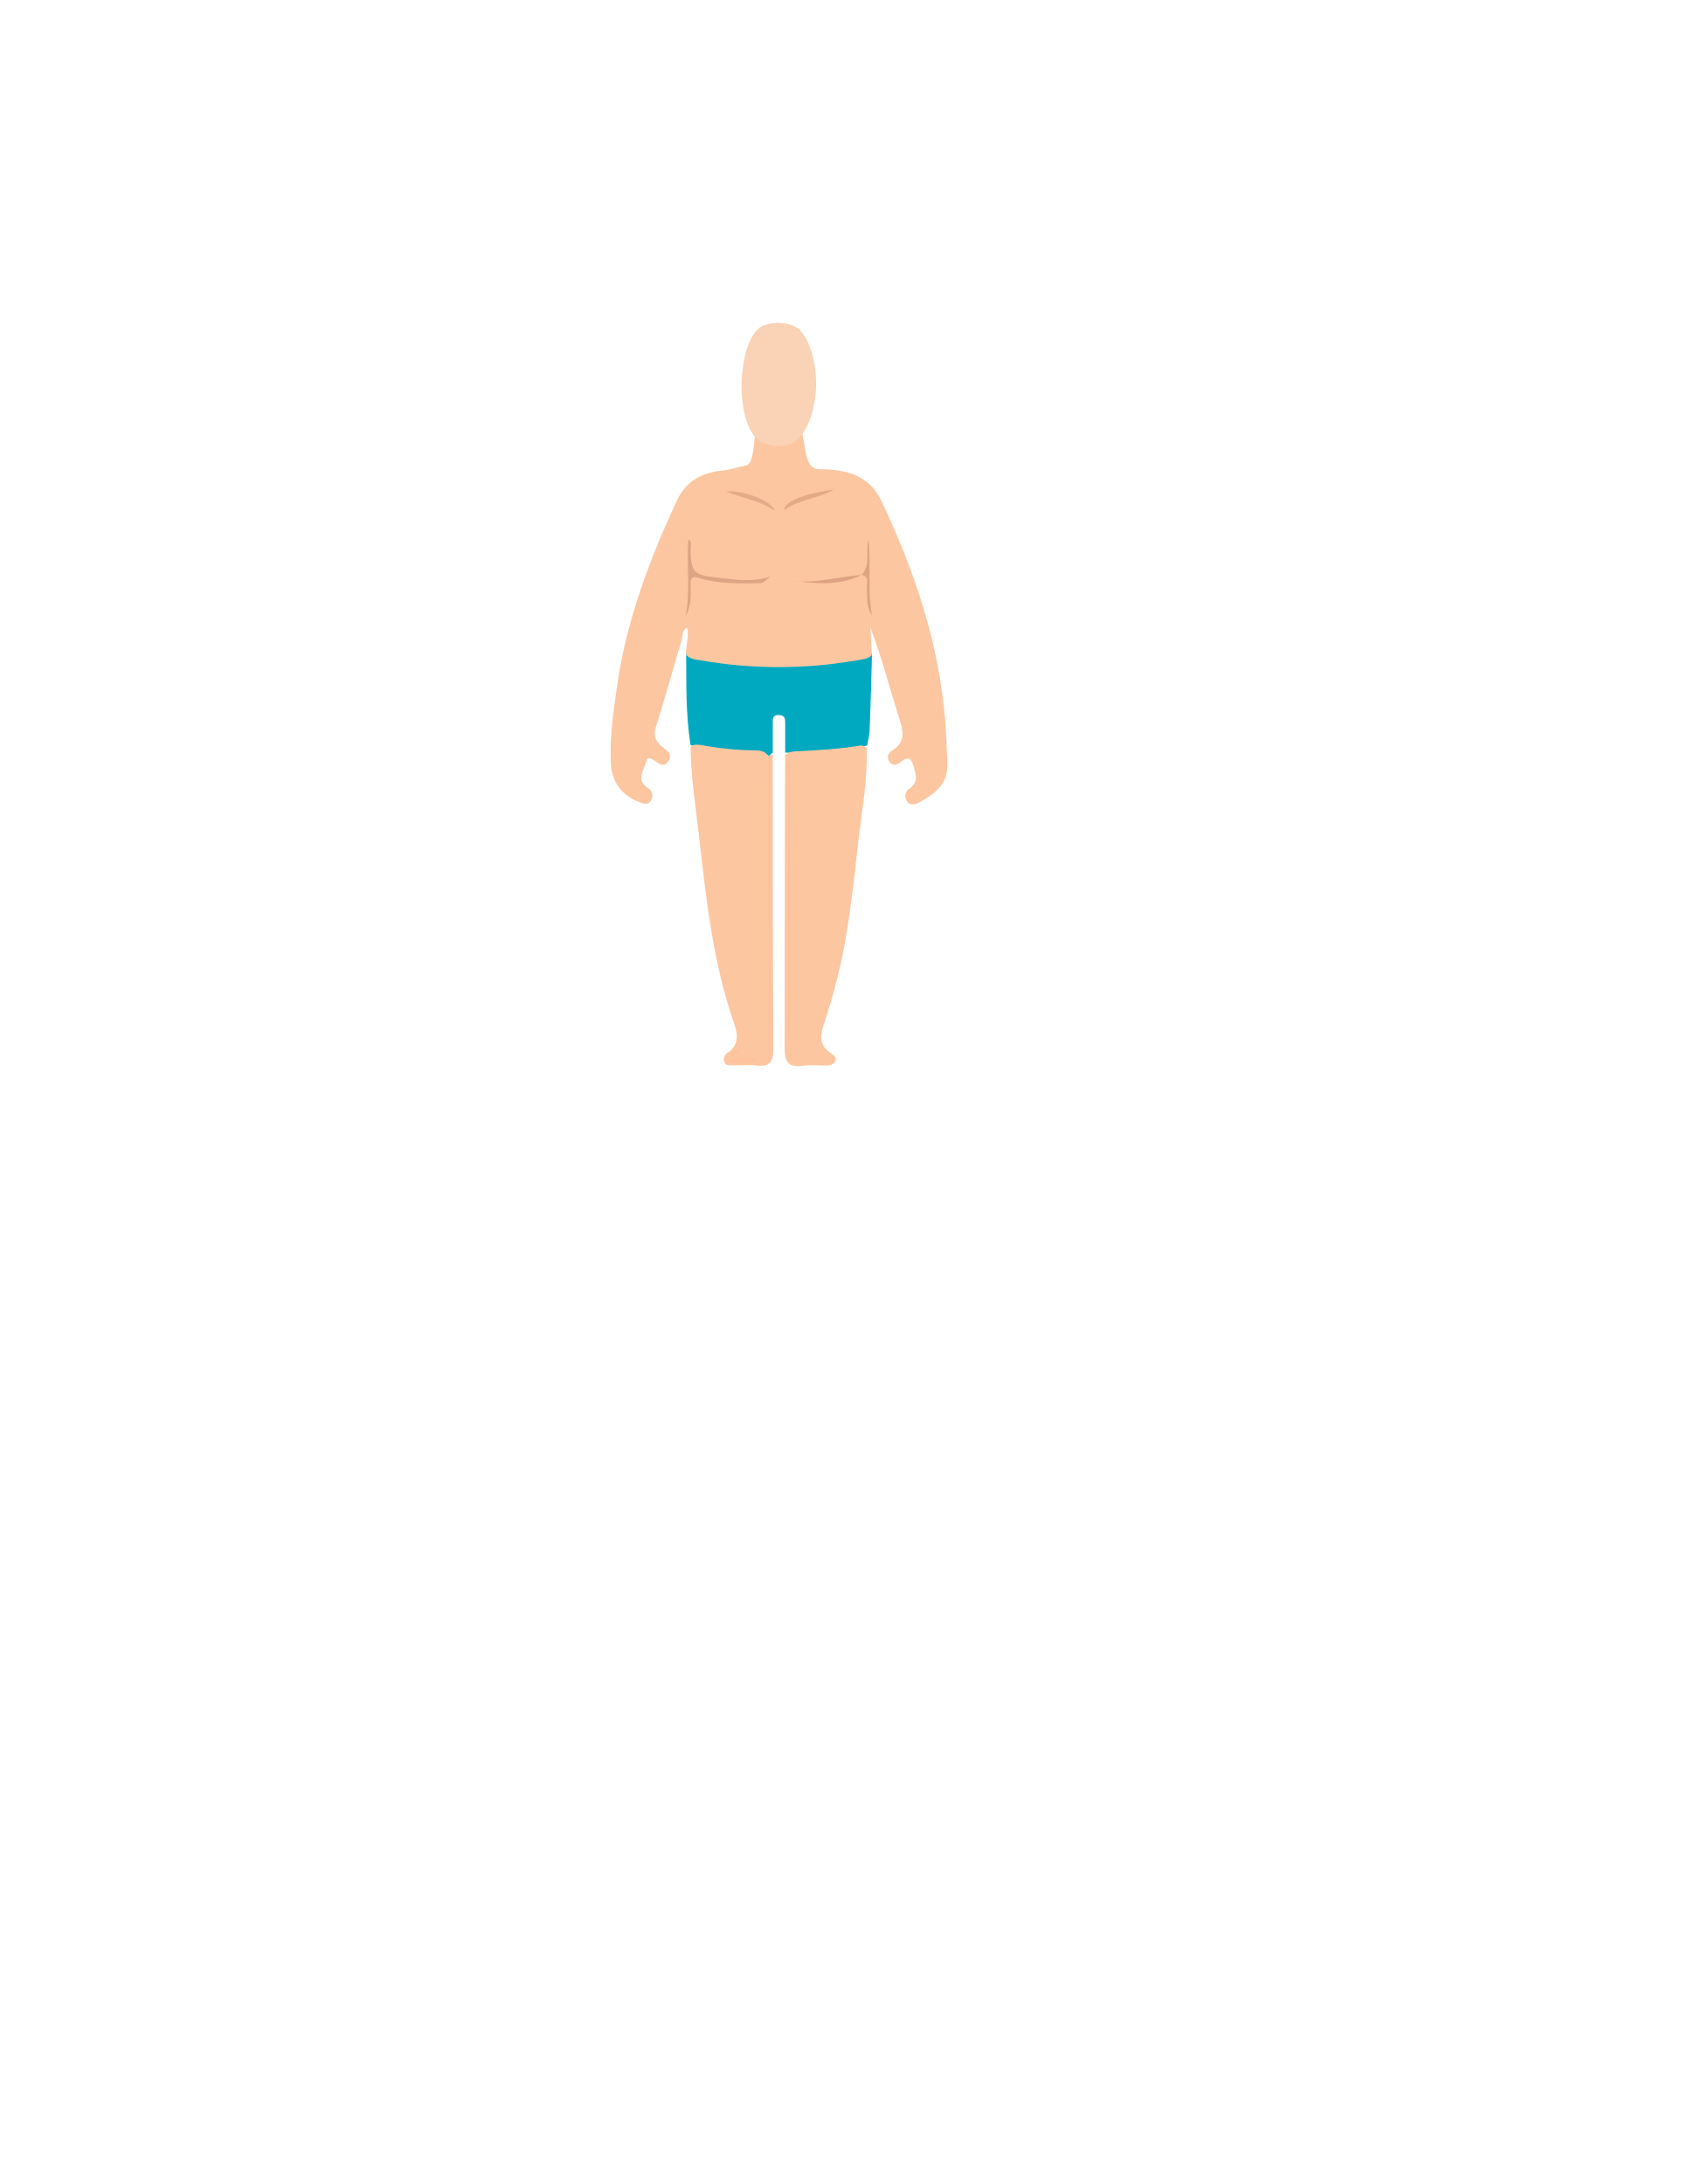
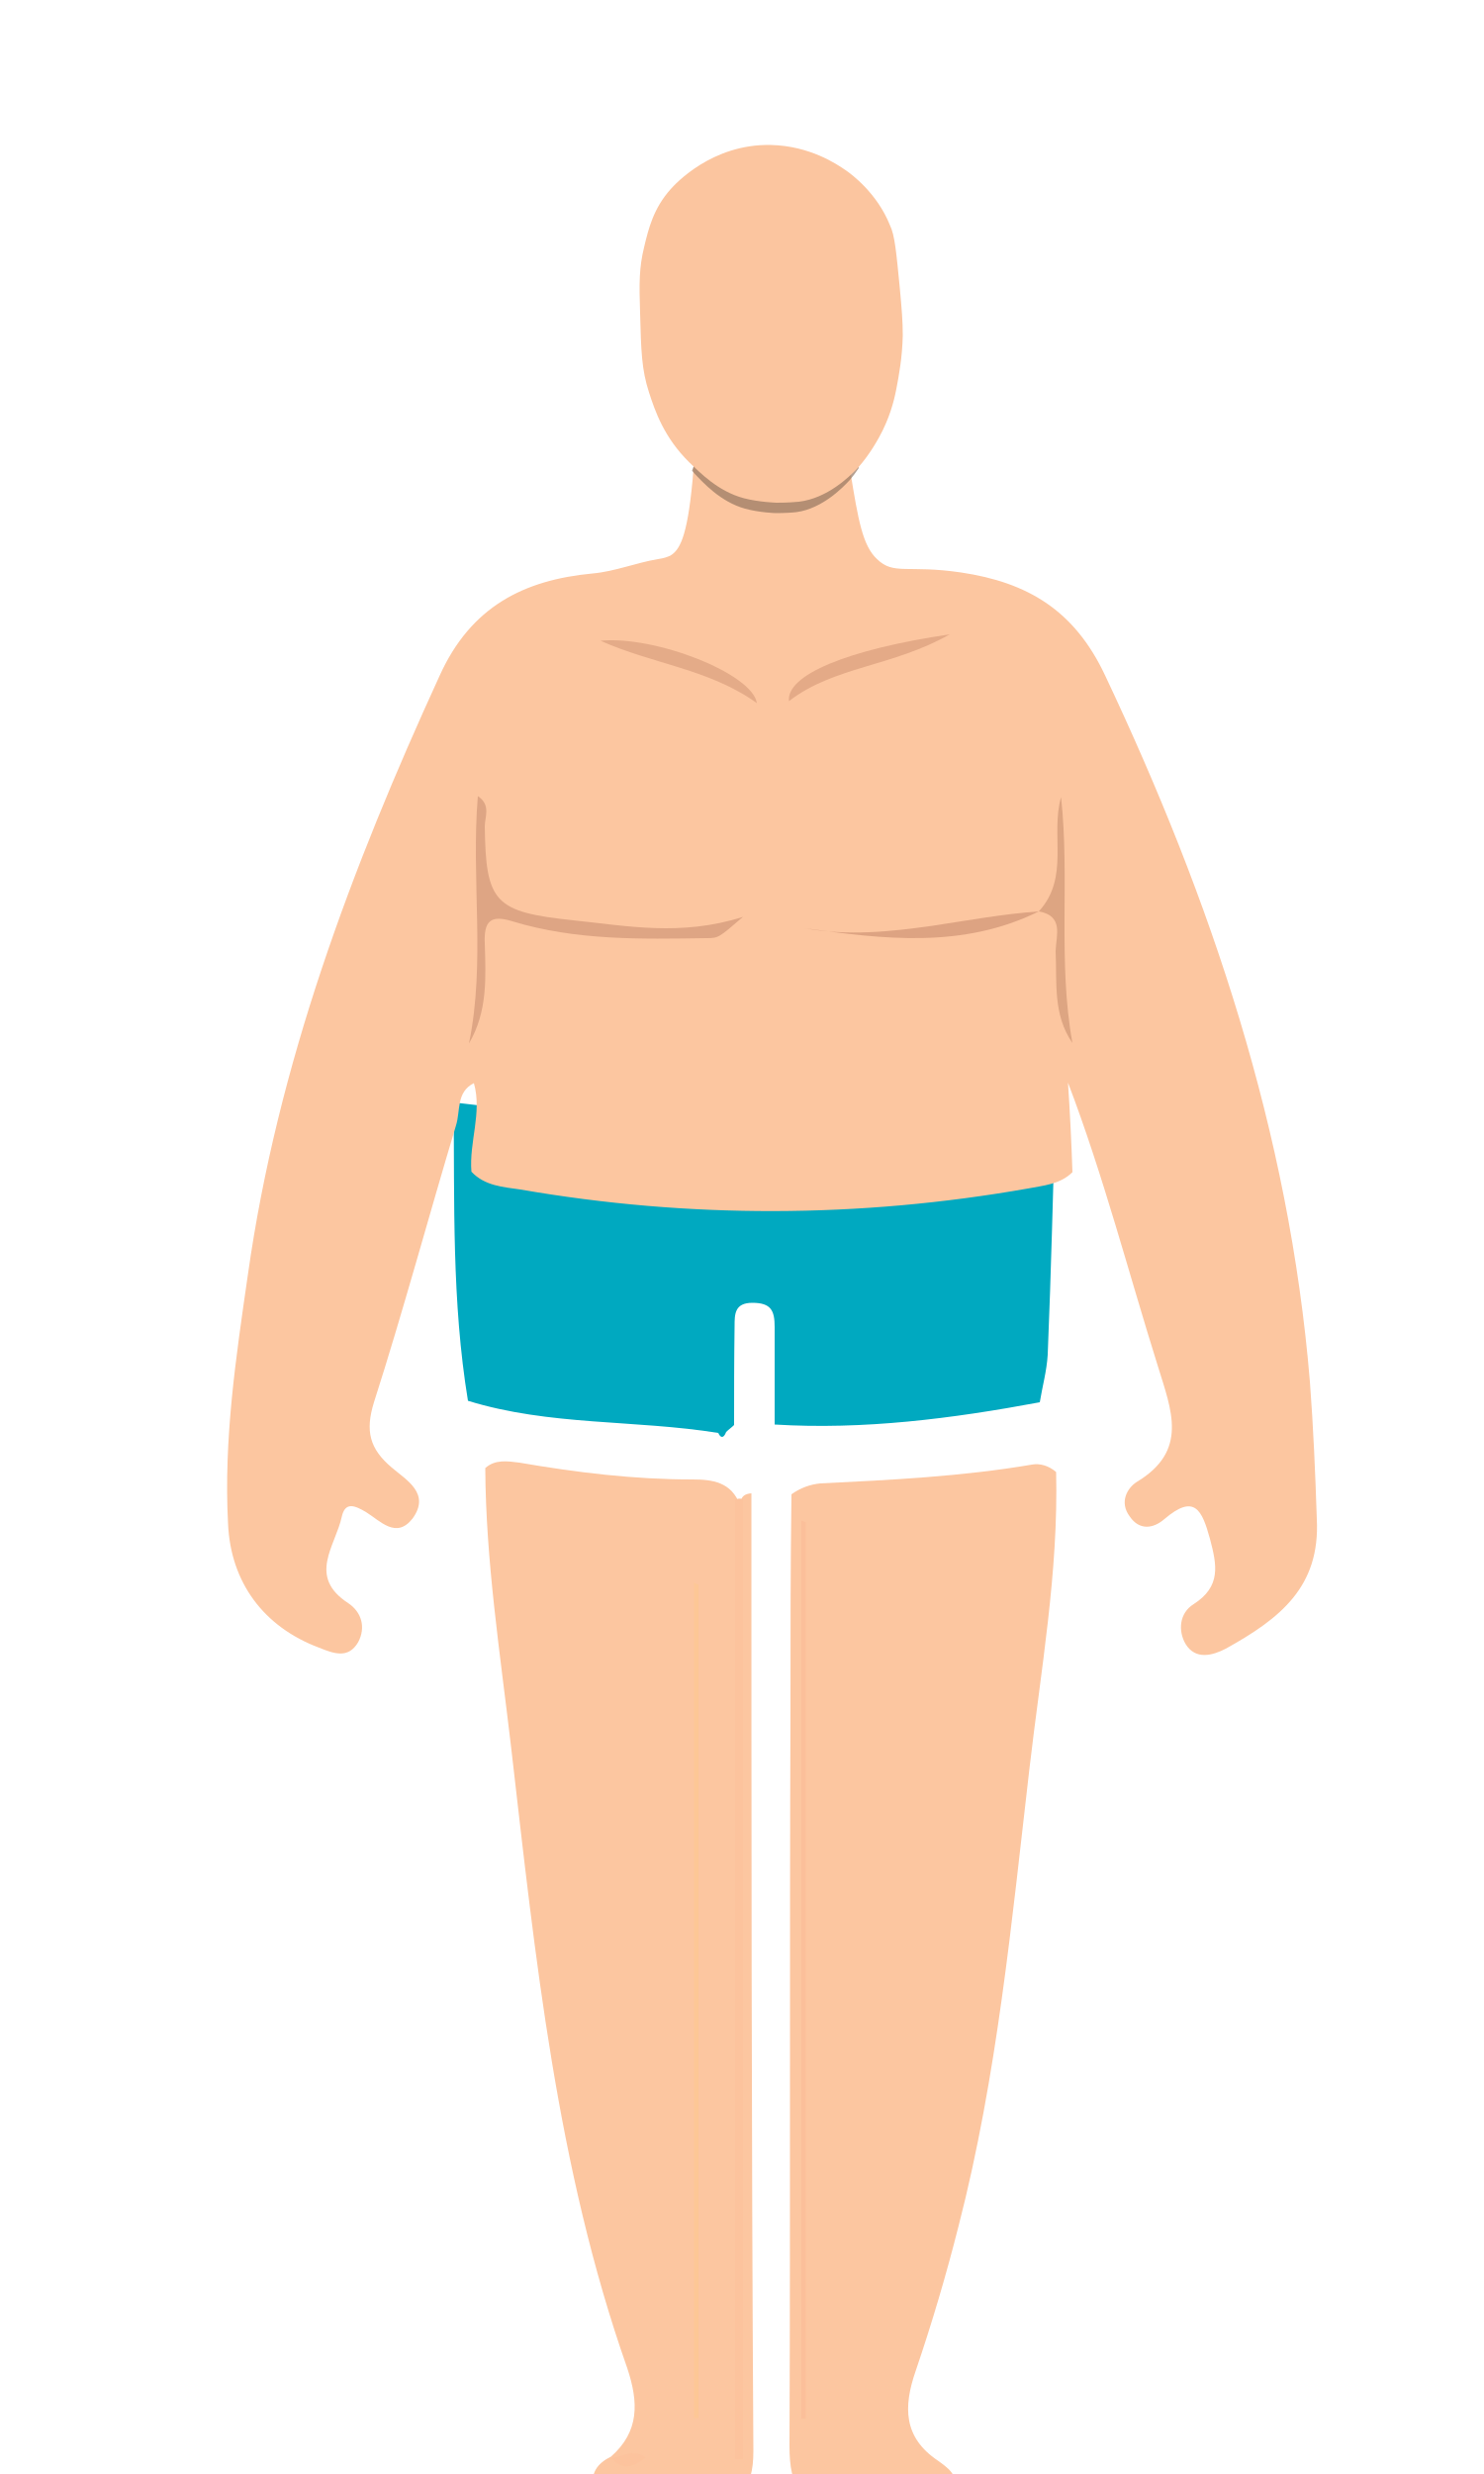
- <svg xmlns="http://www.w3.org/2000/svg" version="1.1" id="Layer_1" x="0px" y="0px" viewBox="0 0 612 792" style="enable-background:new 0 0 612 792;" xml:space="preserve">
+ <svg xmlns="http://www.w3.org/2000/svg" version="1.1" id="Layer_1" x="0px" y="0px" viewBox="0 0 300 500" style="enable-background:new 0 0 300 500;" xml:space="preserve">
  <style type="text/css">
	.st0{fill:#00A9C0;}
	.st1{fill:#FCC6A0;}
	.st2{fill:#FBBF9A;}
	.st3{fill:#FCC39D;}
	.st4{fill:#FDC796;}
	.st5{fill:#DEA584;}
	.st6{fill:#DDA382;}
	.st7{fill:#DDA582;}
	.st8{fill:#E4AB88;}
	.st9{fill:#E4AA87;}
- 	.st10{fill:#FAD2B5;}
+ 	.st10{opacity:0.68;fill:#92745E;}
+ 	.st11{fill:#FBC59F;}
</style>
  <g>
-     <path class="st0" d="M280.2,272.9c-0.3,0.3-0.6,0.5-0.9,0.8c-0.3,0.7-0.6,0.7-0.9,0.1c-9.3-1.5-18.9-0.8-28-3.6   c-1.8-11.1-1.5-22.2-1.6-33.4c5.3,0.6,10.5,1.2,15.8,1.9c15.8,2.1,31.5,1,47.1-1.6c1.5-0.2,3-0.1,4.5-0.2   c-0.3,9.4-0.5,18.8-0.9,28.2c-0.1,1.8-0.6,3.6-0.9,5.3c-9.8,1.8-19.7,3.1-29.7,2.5c0-3.6,0-7.3,0-10.9c0-1.8-0.4-2.7-2.5-2.7   c-2,0-2,1.3-2,2.6C280.2,265.6,280.2,269.3,280.2,272.9z" />
+     <path class="st0" d="M148.4,288c-0.5,0.5-1.1,0.9-1.6,1.4c-0.5,1.3-1.1,1.3-1.6,0.2c-16.8-2.7-34.1-1.4-50.6-6.5   c-3.3-20.1-2.7-40.1-2.9-60.3c9.6,1.1,19,2.2,28.5,3.4c28.5,3.8,56.9,1.8,85.1-2.9c2.7-0.4,5.4-0.2,8.1-0.4   c-0.5,17-0.9,34-1.6,50.9c-0.2,3.3-1.1,6.5-1.6,9.6c-17.7,3.3-35.6,5.6-53.6,4.5c0-6.5,0-13.2,0-19.7c0-3.3-0.7-4.9-4.5-4.9   c-3.6,0-3.6,2.3-3.6,4.7C148.4,274.8,148.4,281.5,148.4,288z" />
  </g>
  <g>
    <g>
      <g>
        <g>
          <g>
-             <path class="st1" d="M314.3,271.2c0.3,11.2-1.7,22.2-3,33.2c-2,17.1-3.6,34.3-7.9,51.1c-1.4,5.5-3,10.9-4.8,16.3       c-1.4,4-1.4,7.4,2.5,10c1,0.7,2.5,1.7,1.7,3.2c-0.6,1.2-2.2,1.4-3.5,1.4c-2.8,0-5.7-0.3-8.5,0.1c-5.1,0.7-6.3-1.8-6.3-6.3       c0.1-27.5,0-55,0.1-82.5c0-8,0-16,0.1-24c1-0.7,2.1-1.1,3.2-1.2c7.9-0.4,15.9-0.8,23.7-2.1       C312.5,270.2,313.5,270.5,314.3,271.2z" />
-             <path class="st1" d="M280.2,273.6c0,35.7,0,71.5,0.2,107.2c0,4.3-1.6,6.1-5.9,5.6c-2.8-0.3-5.6,0-8.5-0.1       c-1.3,0-2.9,0.4-3.4-1.3c-0.5-1.7,0.4-2.9,1.9-3.6c0.4,0.4,0.9,0.4,1.4,0.5c-0.4-0.2-1-0.1-1.4-0.5c3.2-2.8,3.1-6.1,1.8-9.9       c-7.9-22.5-10.3-46.1-13-69.6c-1.2-10.4-2.8-20.7-2.9-31.1c1.1-1,2.5-0.8,3.8-0.6c6.4,1.1,12.8,1.9,19.4,1.9       c2.2,0,4.4,0.3,5.3,2.9c0.1,33.9,0,67.9,0.1,101.8c0-33.7,0-67.4,0-101.1C279,274.7,278.8,273.7,280.2,273.6z" />
+             <path class="st1" d="M213.5,297.5c0.5,20.2-3.1,40.1-5.4,60c-3.6,30.9-6.5,62-14.3,92.3c-2.5,9.9-5.4,19.7-8.7,29.4       c-2.5,7.2-2.5,13.4,4.5,18.1c1.8,1.3,4.5,3.1,3.1,5.8c-1.1,2.2-4,2.5-6.3,2.5c-5.1,0-10.3-0.5-15.4,0.2       c-9.2,1.3-11.4-3.3-11.4-11.4c0.2-49.7,0-99.3,0.2-149c0-14.5,0-28.9,0.2-43.4c1.8-1.3,3.8-2,5.8-2.2       c14.3-0.7,28.7-1.4,42.8-3.8C210.2,295.7,212,296.2,213.5,297.5z" />
+             <path class="st1" d="M151.9,301.8c0,64.5,0,129.2,0.4,193.6c0,7.8-2.9,11-10.7,10.1c-5.1-0.5-10.1,0-15.4-0.2       c-2.3,0-5.2,0.7-6.1-2.3c-0.9-3.1,0.7-5.2,3.4-6.5c0.7,0.7,1.6,0.7,2.5,0.9c-0.7-0.4-1.8-0.2-2.5-0.9c5.8-5.1,5.6-11,3.3-17.9       c-14.3-40.6-18.6-83.3-23.5-125.7c-2.2-18.8-5.1-37.4-5.2-56.2c2-1.8,4.5-1.4,6.9-1.1c11.6,2,23.1,3.4,35,3.4       c4,0,7.9,0.5,9.6,5.2c0.2,61.2,0,122.6,0.2,183.9c0-60.9,0-121.7,0-182.6C149.7,303.8,149.3,302,151.9,301.8z" />
          </g>
-           <path class="st2" d="M286.3,276.8c0,33.4,0,66.9,0,100.3c-0.2,0-0.3,0-0.5,0c0-33.5,0-67,0-100.5      C286,276.7,286.1,276.8,286.3,276.8z" />
-           <path class="st3" d="M278.4,274.4c0.3-0.2,0.6-0.2,0.9-0.1c0,35.8,0,71.6,0,107.4c-0.3,0-0.6,0-0.9,0      C278.4,346,278.4,310.2,278.4,274.4z" />
-           <path class="st4" d="M274.3,283.8c0,31.1,0,62.2,0,93.3c-0.2,0-0.3,0-0.5,0c0-31.2,0-62.4,0-93.5      C273.9,283.7,274.1,283.8,274.3,283.8z" />
+           <path class="st2" d="M162.9,307.6c0,60.3,0,120.8,0,181.2c-0.4,0-0.5,0-0.9,0c0-60.5,0-121,0-181.5      C162.3,307.4,162.5,307.6,162.9,307.6z" />
+           <path class="st3" d="M148.6,303.2c0.5-0.4,1.1-0.4,1.6-0.2c0,64.7,0,129.3,0,194c-0.5,0-1.1,0-1.6,0      C148.6,432.6,148.6,367.9,148.6,303.2z" />
+           <path class="st4" d="M141.2,320.2c0,56.2,0,112.4,0,168.5c-0.4,0-0.5,0-0.9,0c0-56.4,0-112.7,0-168.9      C140.5,320,140.9,320.2,141.2,320.2z" />
        </g>
-         <path class="st3" d="M264,385c4.3-2.3,7.8-1,11.2-1.5C273,385.6,271.5,385.8,264,385z" />
-         <path class="st3" d="M264.5,381.5c1.2,0.1,2.3-1.2,3.9,0C266.8,382.7,265.7,382.9,264.5,381.5L264.5,381.5z" />
+         <path class="st3" d="M122.6,503c7.8-4.2,14.1-1.8,20.2-2.7C138.9,504.1,136.2,504.5,122.6,503z" />
+         <path class="st3" d="M123.5,496.7c2.2,0.2,4.2-2.2,7,0C127.7,498.9,125.7,499.2,123.5,496.7L123.5,496.7z" />
      </g>
      <g>
        <g>
-           <path class="st1" d="M291.3,159.3c0.9,5.5,1.4,8.3,3,9.8c1.9,1.8,3.4,0.6,9.4,1.5c7.4,1.1,12.7,4.2,16.1,11.5      c11.9,25.2,20.6,51.1,22.9,79c0.4,5.1,0.6,10.3,0.8,15.4c0.4,7.6-4.1,11.1-10.2,14.5c-1.5,0.8-3.4,1.3-4.5-0.5      c-0.9-1.5-0.7-3.5,0.9-4.5c3.1-2,2.6-4.4,1.8-7.3c-0.9-3.2-1.7-5.1-5.1-2.2c-1.3,1.1-2.8,1.3-3.9-0.3c-1.2-1.6-0.3-3.2,0.8-3.9      c5.8-3.5,3.9-8,2.4-12.9c-3.3-10.6-6.1-21.3-10.1-31.8c0.2,3.3,0.4,6.7,0.5,10c-1.4,1.4-3.3,1.5-5,1.8      c-18.9,3.3-37.9,3.4-56.8,0.1c-1.9-0.3-4-0.4-5.5-2c-0.3-3.3,1.2-6.6,0.3-9.9c-2,1-1.5,3.1-2,4.7c-3.1,10.3-5.9,20.8-9.2,31      c-1,3.2-0.5,5.2,2,7.3c1.6,1.4,4.4,2.9,2.3,5.7c-1.8,2.3-3.6,0.3-5.2-0.7c-1.2-0.7-2.3-1.2-2.7,0.5c-0.7,3.3-3.9,6.7,0.7,9.7      c1.5,1,2,2.7,1.1,4.4c-1.1,1.9-2.7,1.3-4.4,0.6c-6.2-2.3-9.9-7.3-10.2-13.9c-0.5-9.4,0.9-18.6,2.2-27.8      c3.3-23.6,11.6-45.6,21.5-67.1c3.5-7.7,9.4-10.7,17.1-11.4c2.5-0.2,4.9-1.2,7.3-1.6c0.7-0.1,1-0.2,1.4-0.4      c1-0.6,1.9-1.9,2.5-8.4c0.3-3.1,0.2-4.6,0.8-4.7c0.7-0.2,1.1,1.9,3.3,3.6c0.5,0.4,2.3,1.8,5,1.8c0.6,0,3.1-0.1,5-1.8      c1.9-1.8,2-4.1,2.7-4C290.7,155.2,290.9,157.2,291.3,159.3z" />
-           <path class="st5" d="M248.6,223.3c1.9-9.1,0.2-18.4,1-27.7c1.5,1,0.8,2.3,0.8,3.4c0.1,8.6,1.1,9.6,9.9,10.5c6,0.6,12,1.8,19-0.4      c-2.7,2.3-2.7,2.4-4.1,2.4c-7.3,0.1-14.6,0.3-21.7-1.9c-2.5-0.8-3.2,0-3.1,2.5C250.5,215.9,250.7,219.7,248.6,223.3z" />
-           <path class="st6" d="M312.4,208.5c-8.5,4.2-17.4,3.1-26.2,1.9c4.8,0.9,9.6,0.4,14.3-0.3C304.5,209.5,308.4,208.8,312.4,208.5      L312.4,208.5z" />
-           <path class="st7" d="M312.4,208.5c3.5-3.8,1.3-8.5,2.5-12.8c1,9.1-0.4,18.4,1.3,27.5c-2.2-3.2-1.7-6.8-1.9-10.3      C314.3,211.2,315.2,209,312.4,208.5L312.4,208.5z" />
-           <path class="st8" d="M280.8,185.2c-5.3-3.8-11.7-4.4-17.5-7C269.5,177.6,280.4,181.9,280.8,185.2z" />
-           <path class="st9" d="M302.4,177.5c-6.3,3.6-13,3.6-18,7.5C284.1,182.1,290.8,179.2,302.4,177.5z" />
+           <path class="st1" d="M171.9,95.3c1.6,9.9,2.5,15,5.4,17.7c3.4,3.3,6.1,1.1,17,2.7c13.4,2,22.9,7.6,29.1,20.8      c21.5,45.5,37.2,92.3,41.4,142.7c0.7,9.2,1.1,18.6,1.4,27.8c0.7,13.7-7.4,20.1-18.4,26.2c-2.7,1.4-6.1,2.3-8.1-0.9      c-1.6-2.7-1.3-6.3,1.6-8.1c5.6-3.6,4.7-7.9,3.3-13.2c-1.6-5.8-3.1-9.2-9.2-4c-2.3,2-5.1,2.3-7-0.5c-2.2-2.9-0.5-5.8,1.4-7      c10.5-6.3,7-14.5,4.3-23.3c-6-19.1-11-38.5-18.2-57.4c0.4,6,0.7,12.1,0.9,18.1c-2.5,2.5-6,2.7-9,3.3c-34.1,6-68.5,6.1-102.6,0.2      c-3.4-0.5-7.2-0.7-9.9-3.6c-0.5-6,2.2-11.9,0.5-17.9c-3.6,1.8-2.7,5.6-3.6,8.5c-5.6,18.6-10.7,37.6-16.6,56      c-1.8,5.8-0.9,9.4,3.6,13.2c2.9,2.5,7.9,5.2,4.2,10.3c-3.3,4.2-6.5,0.5-9.4-1.3c-2.2-1.3-4.2-2.2-4.9,0.9      c-1.3,6-7,12.1,1.3,17.5c2.7,1.8,3.6,4.9,2,7.9c-2,3.4-4.9,2.3-7.9,1.1c-11.2-4.2-17.9-13.2-18.4-25.1c-0.9-17,1.6-33.6,4-50.2      c6-42.6,21-82.4,38.8-121.2c6.3-13.9,17-19.3,30.9-20.6c4.5-0.4,8.9-2.2,13.2-2.9c1.3-0.2,1.8-0.4,2.5-0.7      c1.8-1.1,3.4-3.4,4.5-15.2c0.5-5.6,0.4-8.3,1.4-8.5c1.3-0.4,2,3.4,6,6.5c0.9,0.7,4.2,3.3,9,3.3c1.1,0,5.6-0.2,9-3.3      c3.4-3.3,3.6-7.4,4.9-7.2C170.8,87.9,171.2,91.5,171.9,95.3z" />
+           <path class="st5" d="M94.8,210.9c3.4-16.4,0.4-33.2,1.8-50c2.7,1.8,1.4,4.2,1.4,6.1c0.2,15.5,2,17.3,17.9,19      c10.8,1.1,21.7,3.3,34.3-0.7c-4.9,4.2-4.9,4.3-7.4,4.3c-13.2,0.2-26.4,0.5-39.2-3.4c-4.5-1.4-5.8,0-5.6,4.5      C98.2,197.6,98.6,204.4,94.8,210.9z" />
+           <path class="st6" d="M210,184.2c-15.4,7.6-31.4,5.6-47.3,3.4c8.7,1.6,17.3,0.7,25.8-0.5C195.8,186,202.8,184.7,210,184.2      L210,184.2z" />
+           <path class="st7" d="M210,184.2c6.3-6.9,2.3-15.4,4.5-23.1c1.8,16.4-0.7,33.2,2.3,49.7c-4-5.8-3.1-12.3-3.4-18.6      C213.5,189.1,215.1,185.1,210,184.2L210,184.2z" />
+           <path class="st8" d="M153,142.1c-9.6-6.9-21.1-7.9-31.6-12.6C132.5,128.4,152.2,136.2,153,142.1z" />
+           <path class="st9" d="M192,128.2c-11.4,6.5-23.5,6.5-32.5,13.5C158.9,136.5,171,131.3,192,128.2z" />
        </g>
-         <path class="st10" d="M295.9,138.1c-0.2-8-3-17.9-8.3-20c-2.5-1-5.2-1-5.2-1s-2.9-0.1-5.5,0.9c-5.7,2.2-7.7,13.3-8,20.2     c-0.3,7.9,1.5,19.2,7.2,22.1c3,1.6,6.3,1.5,6.3,1.5s2.3,0,4.4-0.9C292.2,158.8,296.2,148.3,295.9,138.1z" />
      </g>
    </g>
  </g>
+   <path class="st10" d="M173.6,94.6L173.6,94.6c-0.6,0.9-1.2,1.7-1.8,2.4c-1.3,1.4-5.5,5.8-10.8,6.5c-0.8,0.1-2.4,0.2-4.2,0.2  c0,0-3.3-0.1-6.2-0.9c-5-1.4-8.5-5.3-10.3-7.2c-0.1-0.2-0.3-0.3-0.4-0.5c0.3-0.7,0.6-1.5,0.9-2.5c0.2-0.9,0.5-2.2,0.5-3.8  c1.8,1.2,7.6,4.7,15.9,4.4c8.1-0.3,13.5-4.1,15.2-5.4C172.7,90.4,173.2,92.7,173.6,94.6z" />
+   <path class="st11" d="M181.9,58.2c0.4,4.4,0.6,6.7,0.6,9.6c-0.1,4.5-0.8,8.2-1.3,10.8c-0.5,2.6-1.4,6-3.5,9.8  c-1.5,2.7-3.1,4.9-4.6,6.5c-1.4,1.4-5.8,5.8-11.6,6.5c-0.9,0.1-2.6,0.2-4.5,0.2c0,0-3.5-0.1-6.6-0.9c-5.3-1.4-9-5.3-11-7.2  c-5.2-5.1-7-10.5-8.2-14.2c-1.5-4.6-1.6-8.4-1.8-16c-0.2-6.1-0.2-9.2,0.8-13.3c0.9-3.8,1.9-7.9,5.4-11.8c0.8-0.9,8.3-9.2,20.3-8.9  c7.8,0.2,13.2,3.8,15.2,5.2c1,0.7,6.2,4.5,8.8,11C180.9,47.5,181.2,51.1,181.9,58.2z" />
</svg>
